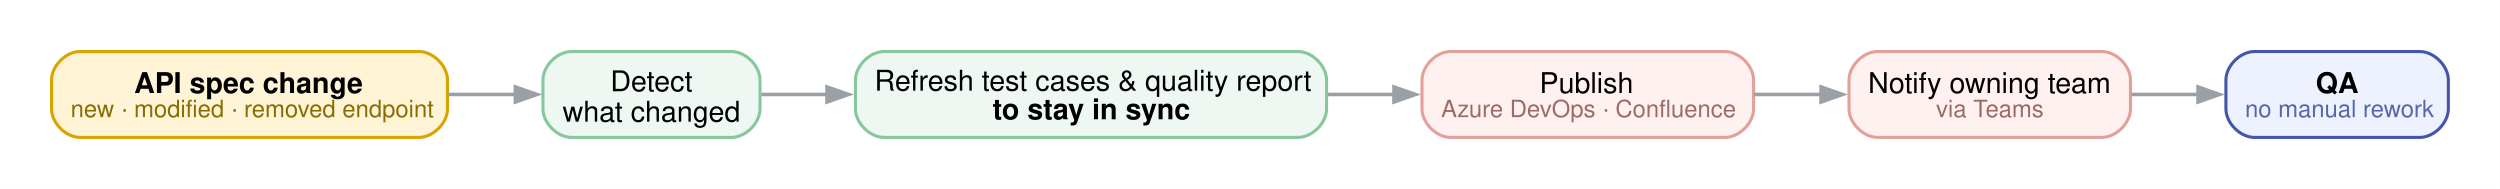
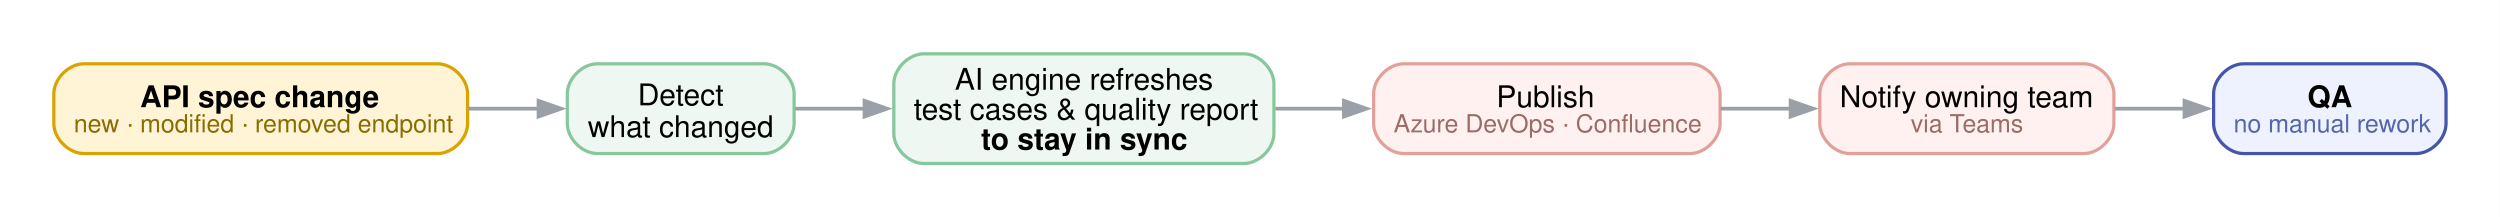
- <svg xmlns="http://www.w3.org/2000/svg" width="1048pt" height="79pt" viewBox="0.00 0.00 1048.00 79.00">
-   <g id="graph0" class="graph" transform="scale(1 1) rotate(0) translate(21.6 57.6)">
-     <polygon fill="white" stroke="none" points="-21.6,21.6 -21.6,-57.6 1026.35,-57.6 1026.35,21.6 -21.6,21.6" />
+ <svg xmlns="http://www.w3.org/2000/svg" width="1003pt" height="87pt" viewBox="0.00 0.00 1003.00 87.00">
+   <g id="graph0" class="graph" transform="scale(1 1) rotate(0) translate(21.6 65.6)">
+     <polygon fill="white" stroke="none" points="-21.6,21.6 -21.6,-65.6 981.35,-65.6 981.35,21.6 -21.6,21.6" />
    <g id="node1" class="node">
-       <path fill="#fff4d6" stroke="#d9a300" stroke-width="1.3" d="M154,-36C154,-36 12,-36 12,-36 6,-36 0,-30 0,-24 0,-24 0,-12 0,-12 0,-6 6,0 12,0 12,0 154,0 154,0 160,0 166,-6 166,-12 166,-12 166,-24 166,-24 166,-30 160,-36 154,-36" />
-       <text xml:space="preserve" text-anchor="start" x="34.62" y="-18.6" font-family="Helvetica,sans-Serif" font-weight="bold" font-size="12.00">API spec change</text>
-       <text xml:space="preserve" text-anchor="start" x="8" y="-8.5" font-family="Helvetica,sans-Serif" font-size="10.00" fill="#8a6d00">new · modified · removed endpoint</text>
+       <path fill="#fff4d6" stroke="#d9a300" stroke-width="1.3" d="M154,-40C154,-40 12,-40 12,-40 6,-40 0,-34 0,-28 0,-28 0,-16 0,-16 0,-10 6,-4 12,-4 12,-4 154,-4 154,-4 160,-4 166,-10 166,-16 166,-16 166,-28 166,-28 166,-34 160,-40 154,-40" />
+       <text xml:space="preserve" text-anchor="start" x="34.62" y="-22.6" font-family="Helvetica,sans-Serif" font-weight="bold" font-size="12.00">API spec change</text>
+       <text xml:space="preserve" text-anchor="start" x="8" y="-12.5" font-family="Helvetica,sans-Serif" font-size="10.00" fill="#8a6d00">new · modified · removed endpoint</text>
    </g>
    <g id="node2" class="node">
-       <path fill="#eef7f1" stroke="#86c79c" stroke-width="1.3" d="M285,-36C285,-36 218,-36 218,-36 212,-36 206,-30 206,-24 206,-24 206,-12 206,-12 206,-6 212,0 218,0 218,0 285,0 285,0 291,0 297,-6 297,-12 297,-12 297,-24 297,-24 297,-30 291,-36 285,-36" />
-       <text xml:space="preserve" text-anchor="middle" x="251.5" y="-19.35" font-family="Helvetica,sans-Serif" font-size="12.00">Detect</text>
-       <text xml:space="preserve" text-anchor="middle" x="251.5" y="-6.6" font-family="Helvetica,sans-Serif" font-size="12.00">what changed</text>
+       <path fill="#eef7f1" stroke="#86c79c" stroke-width="1.3" d="M285,-40C285,-40 218,-40 218,-40 212,-40 206,-34 206,-28 206,-28 206,-16 206,-16 206,-10 212,-4 218,-4 218,-4 285,-4 285,-4 291,-4 297,-10 297,-16 297,-16 297,-28 297,-28 297,-34 291,-40 285,-40" />
+       <text xml:space="preserve" text-anchor="middle" x="251.5" y="-23.35" font-family="Helvetica,sans-Serif" font-size="12.00">Detect</text>
+       <text xml:space="preserve" text-anchor="middle" x="251.5" y="-10.6" font-family="Helvetica,sans-Serif" font-size="12.00">what changed</text>
    </g>
    <g id="edge1" class="edge">
-       <path fill="none" stroke="#9aa0a6" stroke-width="1.5" d="M166.27,-18C175.84,-18 185.42,-18 194.51,-18" />
-       <polygon fill="#9aa0a6" stroke="#9aa0a6" stroke-width="1.5" points="194.46,-21.15 203.46,-18 194.46,-14.85 194.46,-21.15" />
+       <path fill="none" stroke="#9aa0a6" stroke-width="1.5" d="M166.27,-22C175.84,-22 185.42,-22 194.51,-22" />
+       <polygon fill="#9aa0a6" stroke="#9aa0a6" stroke-width="1.5" points="194.46,-25.15 203.46,-22 194.46,-18.85 194.46,-25.15" />
    </g>
    <g id="node3" class="node">
-       <path fill="#eef7f1" stroke="#86c79c" stroke-width="1.3" d="M522.5,-36C522.5,-36 349,-36 349,-36 343,-36 337,-30 337,-24 337,-24 337,-12 337,-12 337,-6 343,0 349,0 349,0 522.5,0 522.5,0 528.5,0 534.5,-6 534.5,-12 534.5,-12 534.5,-24 534.5,-24 534.5,-30 528.5,-36 522.5,-36" />
-       <text xml:space="preserve" text-anchor="start" x="345" y="-19.6" font-family="Helvetica,sans-Serif" font-size="12.00">Refresh test cases &amp; quality report</text>
-       <text xml:space="preserve" text-anchor="start" x="394.5" y="-7.6" font-family="Helvetica,sans-Serif" font-weight="bold" font-size="12.00">to stay in sync</text>
+       <path fill="#eef7f1" stroke="#86c79c" stroke-width="1.3" d="M477.5,-44C477.5,-44 349,-44 349,-44 343,-44 337,-38 337,-32 337,-32 337,-12 337,-12 337,-6 343,0 349,0 349,0 477.5,0 477.5,0 483.5,0 489.5,-6 489.5,-12 489.5,-12 489.5,-32 489.5,-32 489.5,-38 483.5,-44 477.5,-44" />
+       <text xml:space="preserve" text-anchor="start" x="361.5" y="-29.6" font-family="Helvetica,sans-Serif" font-size="12.00">AI engine refreshes</text>
+       <text xml:space="preserve" text-anchor="start" x="345" y="-17.6" font-family="Helvetica,sans-Serif" font-size="12.00">test cases &amp; quality report</text>
+       <text xml:space="preserve" text-anchor="start" x="372" y="-5.6" font-family="Helvetica,sans-Serif" font-weight="bold" font-size="12.00">to stay in sync</text>
    </g>
    <g id="edge2" class="edge">
-       <path fill="none" stroke="#9aa0a6" stroke-width="1.5" d="M297.55,-18C306.2,-18 315.61,-18 325.31,-18" />
-       <polygon fill="#9aa0a6" stroke="#9aa0a6" stroke-width="1.5" points="325.08,-21.15 334.08,-18 325.08,-14.85 325.08,-21.15" />
+       <path fill="none" stroke="#9aa0a6" stroke-width="1.5" d="M297.42,-22C306.28,-22 315.84,-22 325.54,-22" />
+       <polygon fill="#9aa0a6" stroke="#9aa0a6" stroke-width="1.5" points="325.25,-25.15 334.25,-22 325.25,-18.85 325.25,-25.15" />
    </g>
    <g id="node4" class="node">
-       <path fill="#fff1ef" stroke="#e2a09a" stroke-width="1.3" d="M701.5,-36C701.5,-36 586.5,-36 586.5,-36 580.5,-36 574.5,-30 574.5,-24 574.5,-24 574.5,-12 574.5,-12 574.5,-6 580.5,0 586.5,0 586.5,0 701.5,0 701.5,0 707.5,0 713.5,-6 713.5,-12 713.5,-12 713.5,-24 713.5,-24 713.5,-30 707.5,-36 701.5,-36" />
-       <text xml:space="preserve" text-anchor="start" x="623.75" y="-18.6" font-family="Helvetica,sans-Serif" font-size="12.00">Publish</text>
-       <text xml:space="preserve" text-anchor="start" x="582.5" y="-8.5" font-family="Helvetica,sans-Serif" font-size="10.00" fill="#9c6b66">Azure DevOps · Confluence</text>
+       <path fill="#fff1ef" stroke="#e2a09a" stroke-width="1.3" d="M656.5,-40C656.5,-40 541.5,-40 541.5,-40 535.5,-40 529.5,-34 529.5,-28 529.5,-28 529.5,-16 529.5,-16 529.5,-10 535.5,-4 541.5,-4 541.5,-4 656.5,-4 656.5,-4 662.5,-4 668.5,-10 668.5,-16 668.5,-16 668.5,-28 668.5,-28 668.5,-34 662.5,-40 656.5,-40" />
+       <text xml:space="preserve" text-anchor="start" x="578.75" y="-22.6" font-family="Helvetica,sans-Serif" font-size="12.00">Publish</text>
+       <text xml:space="preserve" text-anchor="start" x="537.5" y="-12.5" font-family="Helvetica,sans-Serif" font-size="10.00" fill="#9c6b66">Azure DevOps · Confluence</text>
    </g>
    <g id="edge3" class="edge">
-       <path fill="none" stroke="#9aa0a6" stroke-width="1.5" d="M535.04,-18C544.41,-18 553.83,-18 563,-18" />
-       <polygon fill="#9aa0a6" stroke="#9aa0a6" stroke-width="1.5" points="562.76,-21.15 571.76,-18 562.76,-14.85 562.76,-21.15" />
+       <path fill="none" stroke="#9aa0a6" stroke-width="1.5" d="M490.05,-22C499.19,-22 508.54,-22 517.74,-22" />
+       <polygon fill="#9aa0a6" stroke="#9aa0a6" stroke-width="1.5" points="517.58,-25.15 526.58,-22 517.58,-18.85 517.58,-25.15" />
    </g>
    <g id="node5" class="node">
-       <path fill="#fff1ef" stroke="#e2a09a" stroke-width="1.3" d="M859.5,-36C859.5,-36 765.5,-36 765.5,-36 759.5,-36 753.5,-30 753.5,-24 753.5,-24 753.5,-12 753.5,-12 753.5,-6 759.5,0 765.5,0 765.5,0 859.5,0 859.5,0 865.5,0 871.5,-6 871.5,-12 871.5,-12 871.5,-24 871.5,-24 871.5,-30 865.5,-36 859.5,-36" />
-       <text xml:space="preserve" text-anchor="start" x="761.5" y="-18.6" font-family="Helvetica,sans-Serif" font-size="12.00">Notify owning team</text>
-       <text xml:space="preserve" text-anchor="start" x="790" y="-8.5" font-family="Helvetica,sans-Serif" font-size="10.00" fill="#9c6b66">via Teams</text>
+       <path fill="#fff1ef" stroke="#e2a09a" stroke-width="1.3" d="M814.5,-40C814.5,-40 720.5,-40 720.5,-40 714.5,-40 708.5,-34 708.5,-28 708.5,-28 708.5,-16 708.5,-16 708.5,-10 714.5,-4 720.5,-4 720.5,-4 814.5,-4 814.5,-4 820.5,-4 826.5,-10 826.5,-16 826.5,-16 826.5,-28 826.5,-28 826.5,-34 820.5,-40 814.5,-40" />
+       <text xml:space="preserve" text-anchor="start" x="716.5" y="-22.6" font-family="Helvetica,sans-Serif" font-size="12.00">Notify owning team</text>
+       <text xml:space="preserve" text-anchor="start" x="745" y="-12.5" font-family="Helvetica,sans-Serif" font-size="10.00" fill="#9c6b66">via Teams</text>
    </g>
    <g id="edge4" class="edge">
-       <path fill="none" stroke="#9aa0a6" stroke-width="1.5" d="M713.68,-18C722.98,-18 732.53,-18 741.84,-18" />
-       <polygon fill="#9aa0a6" stroke="#9aa0a6" stroke-width="1.5" points="741.79,-21.15 750.79,-18 741.79,-14.85 741.79,-21.15" />
+       <path fill="none" stroke="#9aa0a6" stroke-width="1.5" d="M668.68,-22C677.98,-22 687.53,-22 696.84,-22" />
+       <polygon fill="#9aa0a6" stroke="#9aa0a6" stroke-width="1.5" points="696.79,-25.15 705.79,-22 696.79,-18.85 696.79,-25.15" />
    </g>
    <g id="node6" class="node">
-       <path fill="#eef2ff" stroke="#4455aa" stroke-width="1.3" d="M992.75,-36C992.75,-36 923.5,-36 923.5,-36 917.5,-36 911.5,-30 911.5,-24 911.5,-24 911.5,-12 911.5,-12 911.5,-6 917.5,0 923.5,0 923.5,0 992.75,0 992.75,0 998.75,0 1004.75,-6 1004.75,-12 1004.75,-12 1004.75,-24 1004.75,-24 1004.75,-30 998.75,-36 992.75,-36" />
-       <text xml:space="preserve" text-anchor="start" x="949.12" y="-18.6" font-family="Helvetica,sans-Serif" font-weight="bold" font-size="12.00">QA</text>
-       <text xml:space="preserve" text-anchor="start" x="919.5" y="-8.5" font-family="Helvetica,sans-Serif" font-size="10.00" fill="#5566aa">no manual rework</text>
+       <path fill="#eef2ff" stroke="#4455aa" stroke-width="1.3" d="M947.75,-40C947.75,-40 878.5,-40 878.5,-40 872.5,-40 866.5,-34 866.5,-28 866.5,-28 866.5,-16 866.5,-16 866.5,-10 872.5,-4 878.5,-4 878.5,-4 947.75,-4 947.75,-4 953.75,-4 959.75,-10 959.75,-16 959.75,-16 959.75,-28 959.75,-28 959.75,-34 953.75,-40 947.75,-40" />
+       <text xml:space="preserve" text-anchor="start" x="904.12" y="-22.6" font-family="Helvetica,sans-Serif" font-weight="bold" font-size="12.00">QA</text>
+       <text xml:space="preserve" text-anchor="start" x="874.5" y="-12.5" font-family="Helvetica,sans-Serif" font-size="10.00" fill="#5566aa">no manual rework</text>
    </g>
    <g id="edge5" class="edge">
-       <path fill="none" stroke="#9aa0a6" stroke-width="1.5" d="M871.92,-18C881.19,-18 890.78,-18 900.02,-18" />
-       <polygon fill="#9aa0a6" stroke="#9aa0a6" stroke-width="1.5" points="899.82,-21.15 908.82,-18 899.82,-14.85 899.82,-21.15" />
+       <path fill="none" stroke="#9aa0a6" stroke-width="1.5" d="M826.92,-22C836.19,-22 845.78,-22 855.02,-22" />
+       <polygon fill="#9aa0a6" stroke="#9aa0a6" stroke-width="1.5" points="854.82,-25.15 863.82,-22 854.82,-18.85 854.82,-25.15" />
    </g>
  </g>
</svg>
